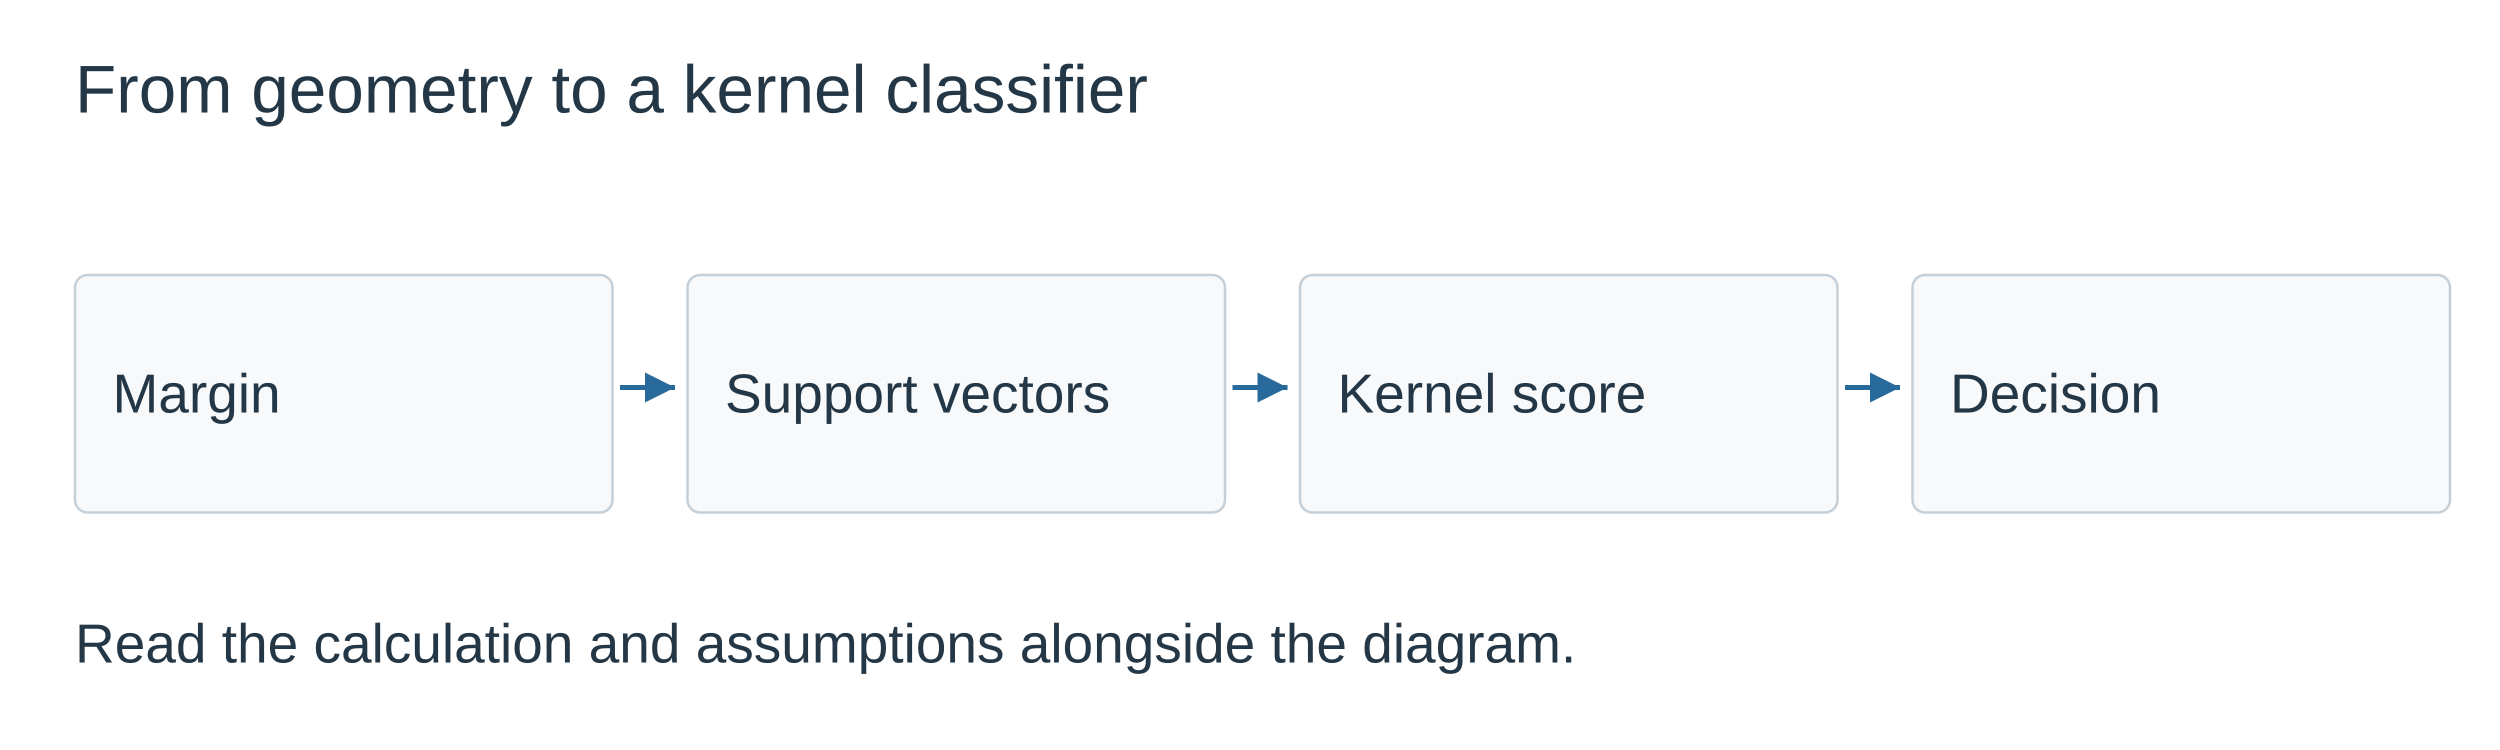
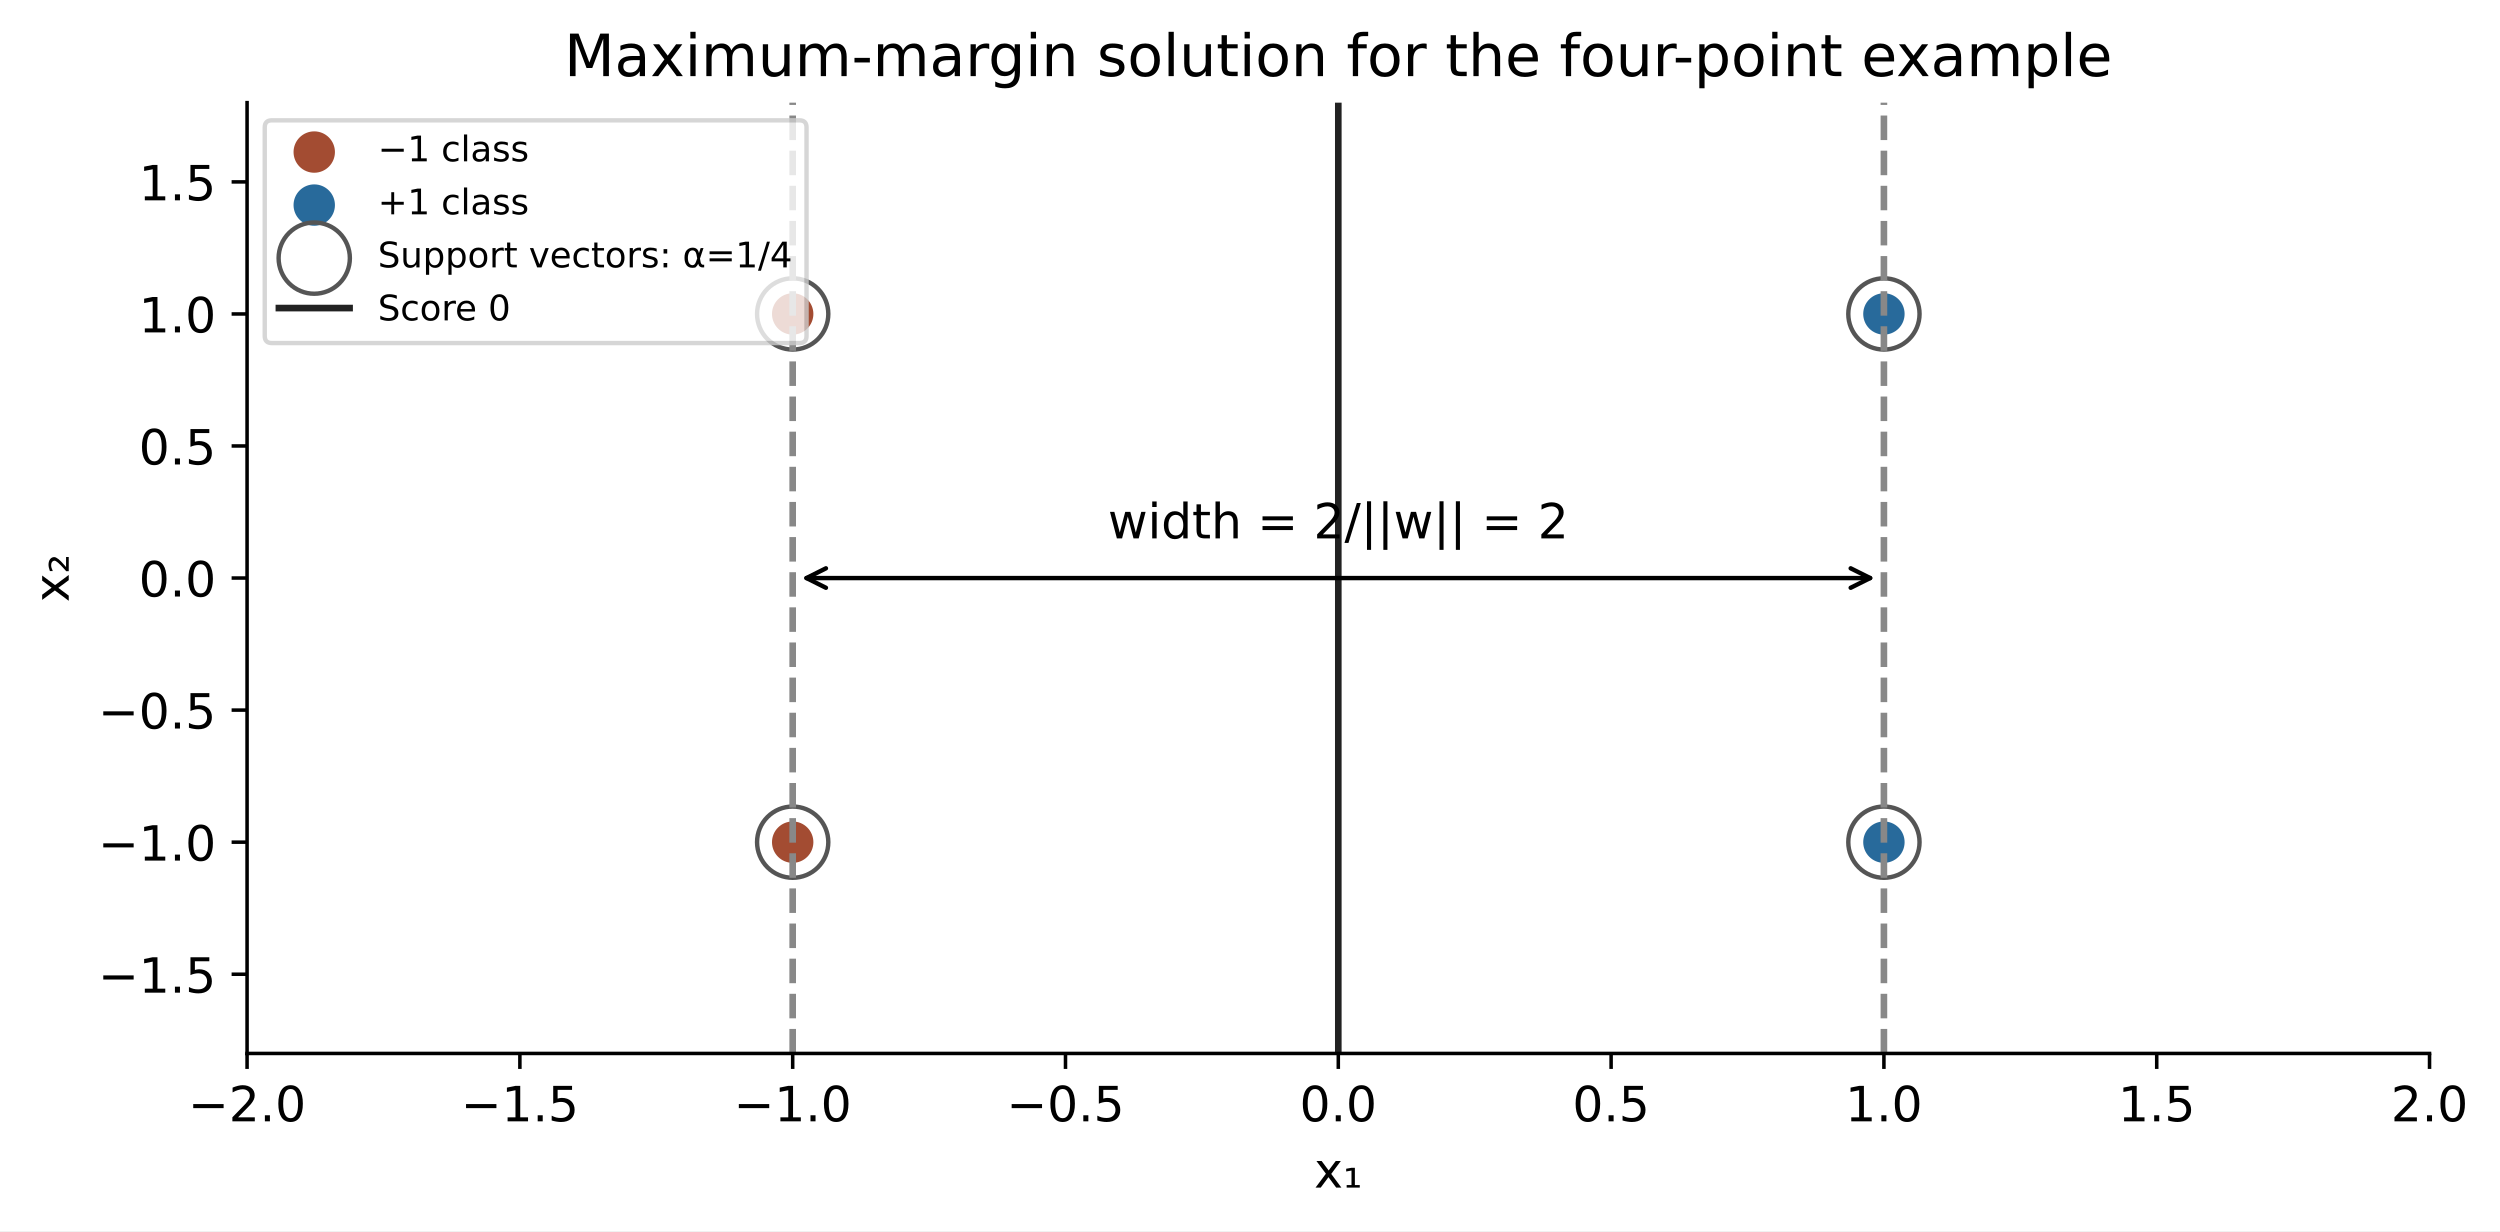
- <svg xmlns="http://www.w3.org/2000/svg" viewBox="0 0 1000 300" role="img" aria-labelledby="t d">
-   <rect width="1000" height="300" fill="white" />
+ <svg xmlns="http://www.w3.org/2000/svg" xmlns:xlink="http://www.w3.org/1999/xlink" width="565.738pt" height="278.59pt" viewBox="0 0 565.738 278.59" version="1.1">
  <defs>
-     <marker id="arrow" markerWidth="7" markerHeight="7" refX="6" refY="3" orient="auto">
-       <path d="M0 0L6 3L0 6" fill="#286a9b" />
-     </marker>
+     <style type="text/css">*{stroke-linejoin: round; stroke-linecap: butt}</style>
  </defs>
-   <style>text{font-family:Arial,sans-serif;fill:#243746}.box{fill:#f7f9fb;stroke:#c4cfd8}</style>
-   <text x="30" y="45" font-size="27">From geometry to a kernel classifier</text>
-   <rect x="30" y="110" width="215" height="95" rx="5" class="box" />
-   <text x="45" y="165" font-size="22">Margin</text>
-   <path d="M248 155L270 155" fill="none" stroke="#286a9b" stroke-width="2" marker-end="url(#arrow)" />
-   <rect x="275" y="110" width="215" height="95" rx="5" class="box" />
-   <text x="290" y="165" font-size="22">Support vectors</text>
-   <path d="M493 155L515 155" fill="none" stroke="#286a9b" stroke-width="2" marker-end="url(#arrow)" />
-   <rect x="520" y="110" width="215" height="95" rx="5" class="box" />
-   <text x="535" y="165" font-size="22">Kernel score</text>
-   <path d="M738 155L760 155" fill="none" stroke="#286a9b" stroke-width="2" marker-end="url(#arrow)" />
-   <rect x="765" y="110" width="215" height="95" rx="5" class="box" />
-   <text x="780" y="165" font-size="22">Decision</text>
-   <text x="30" y="265" font-size="22">Read the calculation and assumptions alongside the diagram.</text>
+   <g id="figure_1">
+     <g id="patch_1">
+       <path d="M 0 278.59 L 565.738 278.59 L 565.738 0 L 0 0 z " style="fill: #ffffff" />
+     </g>
+     <g id="axes_1">
+       <g id="patch_2">
+         <path d="M 55.911 238.39 L 549.791 238.39 L 549.791 23.23 L 55.911 23.23 z " style="fill: #ffffff" />
+       </g>
+       <g id="PathCollection_1">
+         <defs>
+           <path id="mf011e49f5f" d="M 0 4.183 C 1.109 4.183 2.174 3.743 2.958 2.958 C 3.743 2.174 4.183 1.109 4.183 0 C 4.183 -1.109 3.743 -2.174 2.958 -2.958 C 2.174 -3.743 1.109 -4.183 0 -4.183 C -1.109 -4.183 -2.174 -3.743 -2.958 -2.958 C -3.743 -2.174 -4.183 -1.109 -4.183 0 C -4.183 1.109 -3.743 2.174 -2.958 2.958 C -2.174 3.743 -1.109 4.183 0 4.183 z " style="stroke: #a34c32" />
+         </defs>
+         <g clip-path="url(#pf997221de8)">
+           <use xlink:href="#mf011e49f5f" x="179.381" y="190.577" style="fill: #a34c32; stroke: #a34c32" />
+           <use xlink:href="#mf011e49f5f" x="179.381" y="71.043" style="fill: #a34c32; stroke: #a34c32" />
+         </g>
+       </g>
+       <g id="PathCollection_2">
+         <defs>
+           <path id="m71505b78b2" d="M 0 4.183 C 1.109 4.183 2.174 3.743 2.958 2.958 C 3.743 2.174 4.183 1.109 4.183 0 C 4.183 -1.109 3.743 -2.174 2.958 -2.958 C 2.174 -3.743 1.109 -4.183 0 -4.183 C -1.109 -4.183 -2.174 -3.743 -2.958 -2.958 C -3.743 -2.174 -4.183 -1.109 -4.183 0 C -4.183 1.109 -3.743 2.174 -2.958 2.958 C -2.174 3.743 -1.109 4.183 0 4.183 z " style="stroke: #286a9b" />
+         </defs>
+         <g clip-path="url(#pf997221de8)">
+           <use xlink:href="#m71505b78b2" x="426.321" y="190.577" style="fill: #286a9b; stroke: #286a9b" />
+           <use xlink:href="#m71505b78b2" x="426.321" y="71.043" style="fill: #286a9b; stroke: #286a9b" />
+         </g>
+       </g>
+       <g id="PathCollection_3">
+         <defs>
+           <path id="C0_0_bd9f536b1d" d="M 0 8.062 C 2.138 8.062 4.189 7.213 5.701 5.701 C 7.213 4.189 8.062 2.138 8.062 -0 C 8.062 -2.138 7.213 -4.189 5.701 -5.701 C 4.189 -7.213 2.138 -8.062 0 -8.062 C -2.138 -8.062 -4.189 -7.213 -5.701 -5.701 C -7.213 -4.189 -8.062 -2.138 -8.062 0 C -8.062 2.138 -7.213 4.189 -5.701 5.701 C -4.189 7.213 -2.138 8.062 0 8.062 z " />
+         </defs>
+         <g clip-path="url(#pf997221de8)">
+           <use xlink:href="#C0_0_bd9f536b1d" x="179.381" y="190.577" style="fill: none; stroke: #555555" />
+         </g>
+         <g clip-path="url(#pf997221de8)">
+           <use xlink:href="#C0_0_bd9f536b1d" x="179.381" y="71.043" style="fill: none; stroke: #555555" />
+         </g>
+         <g clip-path="url(#pf997221de8)">
+           <use xlink:href="#C0_0_bd9f536b1d" x="426.321" y="190.577" style="fill: none; stroke: #555555" />
+         </g>
+         <g clip-path="url(#pf997221de8)">
+           <use xlink:href="#C0_0_bd9f536b1d" x="426.321" y="71.043" style="fill: none; stroke: #555555" />
+         </g>
+       </g>
+       <g id="matplotlib.axis_1">
+         <g id="xtick_1">
+           <g id="line2d_1">
+             <defs>
+               <path id="mfc3c77c79f" d="M 0 0 L 0 3.5 " style="stroke: #000000; stroke-width: 0.8" />
+             </defs>
+             <g>
+               <use xlink:href="#mfc3c77c79f" x="55.911" y="238.39" style="stroke: #000000; stroke-width: 0.8" />
+             </g>
+           </g>
+           <g id="text_1">
+             <text style="font-size: 11px; font-family: 'DejaVu Sans', 'Bitstream Vera Sans', 'Computer Modern Sans Serif', 'Lucida Grande', 'Verdana', 'Geneva', 'Lucid', 'Arial', 'Helvetica', 'Avant Garde', sans-serif; text-anchor: middle" x="55.911" y="253.747" transform="rotate(-0 55.91109 253.7474)">−2.0</text>
+           </g>
+         </g>
+         <g id="xtick_2">
+           <g id="line2d_2">
+             <g>
+               <use xlink:href="#mfc3c77c79f" x="117.646" y="238.39" style="stroke: #000000; stroke-width: 0.8" />
+             </g>
+           </g>
+           <g id="text_2">
+             <text style="font-size: 11px; font-family: 'DejaVu Sans', 'Bitstream Vera Sans', 'Computer Modern Sans Serif', 'Lucida Grande', 'Verdana', 'Geneva', 'Lucid', 'Arial', 'Helvetica', 'Avant Garde', sans-serif; text-anchor: middle" x="117.646" y="253.747" transform="rotate(-0 117.6461 253.7474)">−1.5</text>
+           </g>
+         </g>
+         <g id="xtick_3">
+           <g id="line2d_3">
+             <g>
+               <use xlink:href="#mfc3c77c79f" x="179.381" y="238.39" style="stroke: #000000; stroke-width: 0.8" />
+             </g>
+           </g>
+           <g id="text_3">
+             <text style="font-size: 11px; font-family: 'DejaVu Sans', 'Bitstream Vera Sans', 'Computer Modern Sans Serif', 'Lucida Grande', 'Verdana', 'Geneva', 'Lucid', 'Arial', 'Helvetica', 'Avant Garde', sans-serif; text-anchor: middle" x="179.381" y="253.747" transform="rotate(-0 179.3811 253.7474)">−1.0</text>
+           </g>
+         </g>
+         <g id="xtick_4">
+           <g id="line2d_4">
+             <g>
+               <use xlink:href="#mfc3c77c79f" x="241.116" y="238.39" style="stroke: #000000; stroke-width: 0.8" />
+             </g>
+           </g>
+           <g id="text_4">
+             <text style="font-size: 11px; font-family: 'DejaVu Sans', 'Bitstream Vera Sans', 'Computer Modern Sans Serif', 'Lucida Grande', 'Verdana', 'Geneva', 'Lucid', 'Arial', 'Helvetica', 'Avant Garde', sans-serif; text-anchor: middle" x="241.116" y="253.747" transform="rotate(-0 241.1161 253.7474)">−0.5</text>
+           </g>
+         </g>
+         <g id="xtick_5">
+           <g id="line2d_5">
+             <g>
+               <use xlink:href="#mfc3c77c79f" x="302.851" y="238.39" style="stroke: #000000; stroke-width: 0.8" />
+             </g>
+           </g>
+           <g id="text_5">
+             <text style="font-size: 11px; font-family: 'DejaVu Sans', 'Bitstream Vera Sans', 'Computer Modern Sans Serif', 'Lucida Grande', 'Verdana', 'Geneva', 'Lucid', 'Arial', 'Helvetica', 'Avant Garde', sans-serif; text-anchor: middle" x="302.851" y="253.747" transform="rotate(-0 302.8511 253.7474)">0.0</text>
+           </g>
+         </g>
+         <g id="xtick_6">
+           <g id="line2d_6">
+             <g>
+               <use xlink:href="#mfc3c77c79f" x="364.586" y="238.39" style="stroke: #000000; stroke-width: 0.8" />
+             </g>
+           </g>
+           <g id="text_6">
+             <text style="font-size: 11px; font-family: 'DejaVu Sans', 'Bitstream Vera Sans', 'Computer Modern Sans Serif', 'Lucida Grande', 'Verdana', 'Geneva', 'Lucid', 'Arial', 'Helvetica', 'Avant Garde', sans-serif; text-anchor: middle" x="364.586" y="253.747" transform="rotate(-0 364.5861 253.7474)">0.5</text>
+           </g>
+         </g>
+         <g id="xtick_7">
+           <g id="line2d_7">
+             <g>
+               <use xlink:href="#mfc3c77c79f" x="426.321" y="238.39" style="stroke: #000000; stroke-width: 0.8" />
+             </g>
+           </g>
+           <g id="text_7">
+             <text style="font-size: 11px; font-family: 'DejaVu Sans', 'Bitstream Vera Sans', 'Computer Modern Sans Serif', 'Lucida Grande', 'Verdana', 'Geneva', 'Lucid', 'Arial', 'Helvetica', 'Avant Garde', sans-serif; text-anchor: middle" x="426.321" y="253.747" transform="rotate(-0 426.3211 253.7474)">1.0</text>
+           </g>
+         </g>
+         <g id="xtick_8">
+           <g id="line2d_8">
+             <g>
+               <use xlink:href="#mfc3c77c79f" x="488.056" y="238.39" style="stroke: #000000; stroke-width: 0.8" />
+             </g>
+           </g>
+           <g id="text_8">
+             <text style="font-size: 11px; font-family: 'DejaVu Sans', 'Bitstream Vera Sans', 'Computer Modern Sans Serif', 'Lucida Grande', 'Verdana', 'Geneva', 'Lucid', 'Arial', 'Helvetica', 'Avant Garde', sans-serif; text-anchor: middle" x="488.056" y="253.747" transform="rotate(-0 488.0561 253.7474)">1.5</text>
+           </g>
+         </g>
+         <g id="xtick_9">
+           <g id="line2d_9">
+             <g>
+               <use xlink:href="#mfc3c77c79f" x="549.791" y="238.39" style="stroke: #000000; stroke-width: 0.8" />
+             </g>
+           </g>
+           <g id="text_9">
+             <text style="font-size: 11px; font-family: 'DejaVu Sans', 'Bitstream Vera Sans', 'Computer Modern Sans Serif', 'Lucida Grande', 'Verdana', 'Geneva', 'Lucid', 'Arial', 'Helvetica', 'Avant Garde', sans-serif; text-anchor: middle" x="549.791" y="253.747" transform="rotate(-0 549.7911 253.7474)">2.0</text>
+           </g>
+         </g>
+         <g id="text_10">
+           <text style="font-size: 11px; font-family: 'DejaVu Sans', 'Bitstream Vera Sans', 'Computer Modern Sans Serif', 'Lucida Grande', 'Verdana', 'Geneva', 'Lucid', 'Arial', 'Helvetica', 'Avant Garde', sans-serif; text-anchor: middle" x="302.851" y="268.747" transform="rotate(-0 302.8511 268.7474)">x₁</text>
+         </g>
+       </g>
+       <g id="matplotlib.axis_2">
+         <g id="ytick_1">
+           <g id="line2d_10">
+             <defs>
+               <path id="mdf1f9849a5" d="M 0 0 L -3.5 0 " style="stroke: #000000; stroke-width: 0.8" />
+             </defs>
+             <g>
+               <use xlink:href="#mdf1f9849a5" x="55.911" y="220.46" style="stroke: #000000; stroke-width: 0.8" />
+             </g>
+           </g>
+           <g id="text_11">
+             <text style="font-size: 11px; font-family: 'DejaVu Sans', 'Bitstream Vera Sans', 'Computer Modern Sans Serif', 'Lucida Grande', 'Verdana', 'Geneva', 'Lucid', 'Arial', 'Helvetica', 'Avant Garde', sans-serif; text-anchor: end" x="48.911" y="224.639" transform="rotate(-0 48.91109 224.6386)">−1.5</text>
+           </g>
+         </g>
+         <g id="ytick_2">
+           <g id="line2d_11">
+             <g>
+               <use xlink:href="#mdf1f9849a5" x="55.911" y="190.577" style="stroke: #000000; stroke-width: 0.8" />
+             </g>
+           </g>
+           <g id="text_12">
+             <text style="font-size: 11px; font-family: 'DejaVu Sans', 'Bitstream Vera Sans', 'Computer Modern Sans Serif', 'Lucida Grande', 'Verdana', 'Geneva', 'Lucid', 'Arial', 'Helvetica', 'Avant Garde', sans-serif; text-anchor: end" x="48.911" y="194.755" transform="rotate(-0 48.91109 194.7553)">−1.0</text>
+           </g>
+         </g>
+         <g id="ytick_3">
+           <g id="line2d_12">
+             <g>
+               <use xlink:href="#mdf1f9849a5" x="55.911" y="160.693" style="stroke: #000000; stroke-width: 0.8" />
+             </g>
+           </g>
+           <g id="text_13">
+             <text style="font-size: 11px; font-family: 'DejaVu Sans', 'Bitstream Vera Sans', 'Computer Modern Sans Serif', 'Lucida Grande', 'Verdana', 'Geneva', 'Lucid', 'Arial', 'Helvetica', 'Avant Garde', sans-serif; text-anchor: end" x="48.911" y="164.872" transform="rotate(-0 48.91109 164.872)">−0.5</text>
+           </g>
+         </g>
+         <g id="ytick_4">
+           <g id="line2d_13">
+             <g>
+               <use xlink:href="#mdf1f9849a5" x="55.911" y="130.81" style="stroke: #000000; stroke-width: 0.8" />
+             </g>
+           </g>
+           <g id="text_14">
+             <text style="font-size: 11px; font-family: 'DejaVu Sans', 'Bitstream Vera Sans', 'Computer Modern Sans Serif', 'Lucida Grande', 'Verdana', 'Geneva', 'Lucid', 'Arial', 'Helvetica', 'Avant Garde', sans-serif; text-anchor: end" x="48.911" y="134.989" transform="rotate(-0 48.91109 134.9886)">0.0</text>
+           </g>
+         </g>
+         <g id="ytick_5">
+           <g id="line2d_14">
+             <g>
+               <use xlink:href="#mdf1f9849a5" x="55.911" y="100.927" style="stroke: #000000; stroke-width: 0.8" />
+             </g>
+           </g>
+           <g id="text_15">
+             <text style="font-size: 11px; font-family: 'DejaVu Sans', 'Bitstream Vera Sans', 'Computer Modern Sans Serif', 'Lucida Grande', 'Verdana', 'Geneva', 'Lucid', 'Arial', 'Helvetica', 'Avant Garde', sans-serif; text-anchor: end" x="48.911" y="105.105" transform="rotate(-0 48.91109 105.1053)">0.5</text>
+           </g>
+         </g>
+         <g id="ytick_6">
+           <g id="line2d_15">
+             <g>
+               <use xlink:href="#mdf1f9849a5" x="55.911" y="71.043" style="stroke: #000000; stroke-width: 0.8" />
+             </g>
+           </g>
+           <g id="text_16">
+             <text style="font-size: 11px; font-family: 'DejaVu Sans', 'Bitstream Vera Sans', 'Computer Modern Sans Serif', 'Lucida Grande', 'Verdana', 'Geneva', 'Lucid', 'Arial', 'Helvetica', 'Avant Garde', sans-serif; text-anchor: end" x="48.911" y="75.222" transform="rotate(-0 48.91109 75.22198)">1.0</text>
+           </g>
+         </g>
+         <g id="ytick_7">
+           <g id="line2d_16">
+             <g>
+               <use xlink:href="#mdf1f9849a5" x="55.911" y="41.16" style="stroke: #000000; stroke-width: 0.8" />
+             </g>
+           </g>
+           <g id="text_17">
+             <text style="font-size: 11px; font-family: 'DejaVu Sans', 'Bitstream Vera Sans', 'Computer Modern Sans Serif', 'Lucida Grande', 'Verdana', 'Geneva', 'Lucid', 'Arial', 'Helvetica', 'Avant Garde', sans-serif; text-anchor: end" x="48.911" y="45.339" transform="rotate(-0 48.91109 45.33865)">1.5</text>
+           </g>
+         </g>
+         <g id="text_18">
+           <text style="font-size: 11px; font-family: 'DejaVu Sans', 'Bitstream Vera Sans', 'Computer Modern Sans Serif', 'Lucida Grande', 'Verdana', 'Geneva', 'Lucid', 'Arial', 'Helvetica', 'Avant Garde', sans-serif; text-anchor: middle" x="15.557" y="130.81" transform="rotate(-90 15.55742 130.8099)">x₂</text>
+         </g>
+       </g>
+       <g id="line2d_17">
+         <path d="M 302.851 238.39 L 302.851 23.23 " clip-path="url(#pf997221de8)" style="fill: none; stroke: #222222; stroke-width: 1.5; stroke-linecap: square" />
+       </g>
+       <g id="line2d_18">
+         <path d="M 179.381 238.39 L 179.381 23.23 " clip-path="url(#pf997221de8)" style="fill: none; stroke-dasharray: 5.55,2.4; stroke-dashoffset: 0; stroke: #888888; stroke-width: 1.5" />
+       </g>
+       <g id="line2d_19">
+         <path d="M 426.321 238.39 L 426.321 23.23 " clip-path="url(#pf997221de8)" style="fill: none; stroke-dasharray: 5.55,2.4; stroke-dashoffset: 0; stroke: #888888; stroke-width: 1.5" />
+       </g>
+       <g id="patch_3">
+         <path d="M 55.911 238.39 L 55.911 23.23 " style="fill: none; stroke: #000000; stroke-width: 0.8; stroke-linejoin: miter; stroke-linecap: square" />
+       </g>
+       <g id="patch_4">
+         <path d="M 55.911 238.39 L 549.791 238.39 " style="fill: none; stroke: #000000; stroke-width: 0.8; stroke-linejoin: miter; stroke-linecap: square" />
+       </g>
+       <g id="patch_5">
+         <path d="M 182.5 130.81 Q 302.852 130.81 423.204 130.81 " style="fill: none; stroke: #000000; stroke-linecap: round" />
+         <path d="M 186.9 133.01 L 182.5 130.81 L 186.9 128.61 " style="fill: none; stroke: #000000; stroke-linecap: round" />
+         <path d="M 418.804 128.61 L 423.204 130.81 L 418.804 133.01 " style="fill: none; stroke: #000000; stroke-linecap: round" />
+       </g>
+       <g id="text_19">
+         <text style="font-size: 11px; font-family: 'DejaVu Sans', 'Bitstream Vera Sans', 'Computer Modern Sans Serif', 'Lucida Grande', 'Verdana', 'Geneva', 'Lucid', 'Arial', 'Helvetica', 'Avant Garde', sans-serif; text-anchor: middle" x="302.851" y="121.845" transform="rotate(-0 302.8511 121.8449)">width = 2/||w|| = 2</text>
+       </g>
+       <g id="text_20">
+         <text style="font-size: 13.2px; font-family: 'DejaVu Sans', 'Bitstream Vera Sans', 'Computer Modern Sans Serif', 'Lucida Grande', 'Verdana', 'Geneva', 'Lucid', 'Arial', 'Helvetica', 'Avant Garde', sans-serif; text-anchor: middle" x="302.851" y="17.23" transform="rotate(-0 302.8511 17.22994)">Maximum-margin solution for the four-point example</text>
+       </g>
+       <g id="legend_1">
+         <g id="patch_6">
+           <path d="M 61.511 77.632 L 180.914 77.632 Q 182.514 77.632 182.514 76.032 L 182.514 28.83 Q 182.514 27.23 180.914 27.23 L 61.511 27.23 Q 59.911 27.23 59.911 28.83 L 59.911 76.032 Q 59.911 77.632 61.511 77.632 z " style="fill: #ffffff; opacity: 0.8; stroke: #cccccc; stroke-linejoin: miter" />
+         </g>
+         <g id="PathCollection_4">
+           <g>
+             <use xlink:href="#mf011e49f5f" x="71.111" y="34.409" style="fill: #a34c32; stroke: #a34c32" />
+           </g>
+         </g>
+         <g id="text_21">
+           <text style="font-size: 8px; font-family: 'DejaVu Sans', 'Bitstream Vera Sans', 'Computer Modern Sans Serif', 'Lucida Grande', 'Verdana', 'Geneva', 'Lucid', 'Arial', 'Helvetica', 'Avant Garde', sans-serif; text-anchor: start" x="85.511" y="36.509" transform="rotate(-0 85.51109 36.50869)">−1 class</text>
+         </g>
+         <g id="PathCollection_5">
+           <g>
+             <use xlink:href="#m71505b78b2" x="71.111" y="46.409" style="fill: #286a9b; stroke: #286a9b" />
+           </g>
+         </g>
+         <g id="text_22">
+           <text style="font-size: 8px; font-family: 'DejaVu Sans', 'Bitstream Vera Sans', 'Computer Modern Sans Serif', 'Lucida Grande', 'Verdana', 'Geneva', 'Lucid', 'Arial', 'Helvetica', 'Avant Garde', sans-serif; text-anchor: start" x="85.511" y="48.509" transform="rotate(-0 85.51109 48.50931)">+1 class</text>
+         </g>
+         <g id="PathCollection_6">
+           <path d="M 71.111 66.472 C 73.249 66.472 75.3 65.623 76.812 64.111 C 78.324 62.599 79.173 60.548 79.173 58.41 C 79.173 56.272 78.324 54.221 76.812 52.709 C 75.3 51.197 73.249 50.348 71.111 50.348 C 68.973 50.348 66.922 51.197 65.41 52.709 C 63.898 54.221 63.049 56.272 63.049 58.41 C 63.049 60.548 63.898 62.599 65.41 64.111 C 66.922 65.623 68.973 66.472 71.111 66.472 L 71.111 66.472 z " style="fill: none; stroke: #555555" />
+         </g>
+         <g id="text_23">
+           <text style="font-size: 8px; font-family: 'DejaVu Sans', 'Bitstream Vera Sans', 'Computer Modern Sans Serif', 'Lucida Grande', 'Verdana', 'Geneva', 'Lucid', 'Arial', 'Helvetica', 'Avant Garde', sans-serif; text-anchor: start" x="85.511" y="60.51" transform="rotate(-0 85.51109 60.50994)">Support vectors: α=1/4</text>
+         </g>
+         <g id="line2d_20">
+           <path d="M 63.111 69.711 L 71.111 69.711 L 79.111 69.711 " style="fill: none; stroke: #222222; stroke-width: 1.5; stroke-linecap: square" />
+         </g>
+         <g id="text_24">
+           <text style="font-size: 8px; font-family: 'DejaVu Sans', 'Bitstream Vera Sans', 'Computer Modern Sans Serif', 'Lucida Grande', 'Verdana', 'Geneva', 'Lucid', 'Arial', 'Helvetica', 'Avant Garde', sans-serif; text-anchor: start" x="85.511" y="72.511" transform="rotate(-0 85.51109 72.51056)">Score 0</text>
+         </g>
+       </g>
+     </g>
+   </g>
+   <defs>
+     <clipPath id="pf997221de8">
+       <rect x="55.911" y="23.23" width="493.88" height="215.16" />
+     </clipPath>
+   </defs>
</svg>
